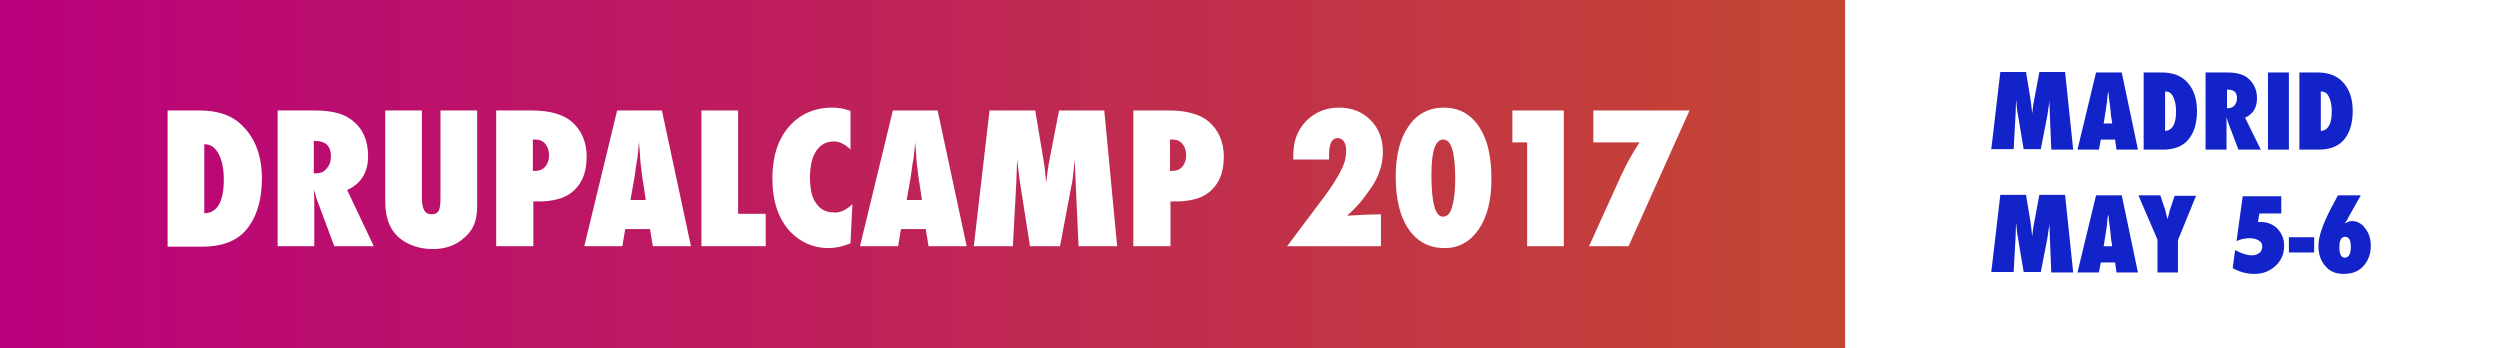
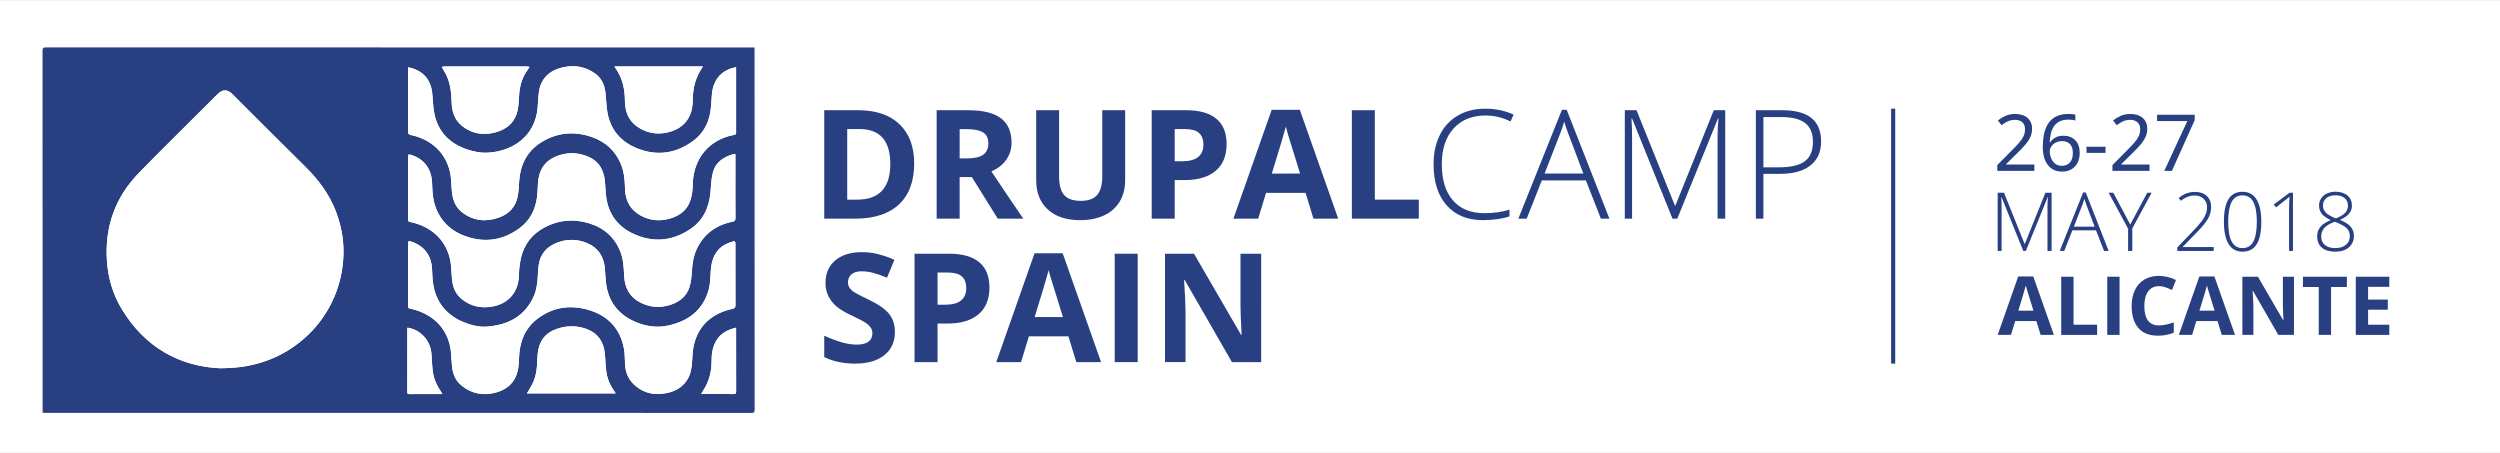
- <svg xmlns="http://www.w3.org/2000/svg" version="1.1" id="Capa_19" x="0px" y="0px" width="525px" height="73px" viewBox="0 0 525 73" style="enable-background:new 0 0 525 73;" xml:space="preserve">
-   <defs id="defs3494" />
-   <style type="text/css" id="style3461">
- 	.st0{fill:#1123C9;}
- 	.st1{fill:url(#XMLID_3_);}
- 	.st2{fill:#FFFFFF;}
- </style>
-   <linearGradient id="XMLID_3_" gradientUnits="userSpaceOnUse" x1="0" y1="37.75" x2="387.5" y2="37.75" gradientTransform="matrix(1 0 0 -1 0 74.5)">
-     <stop offset="0" style="stop-color:#B9007C" id="stop3464" />
-     <stop offset="1" style="stop-color:#C44732" id="stop3466" />
-   </linearGradient>
-   <rect id="XMLID_1124_" class="st1" width="387.5" height="73.5" />
-   <rect id="XMLID_603_" x="387.5" class="st2" width="138.199" height="73.5" />
-   <g id="XMLID_1123_">
-     <path id="XMLID_2_" class="st2" d="M35.2,51.7V23.2h6.7c3.8,0,6.8,1,8.9,3.1C53.6,29,55,32.7,55,37.5c0,4.7-1.2,8.4-3.5,11   c-2,2.2-5,3.3-9,3.3h-7.3V51.7z M42.9,44.8c2.8-0.1,4.1-2.5,4.1-7.1c0-2.3-0.4-4.1-1.1-5.4c-0.7-1.3-1.7-2-2.8-2h-0.2V44.8z" />
-     <path id="XMLID_5_" class="st2" d="M78.5,51.7h-8.3l-3.8-10.2c0-0.2-0.1-0.4-0.2-0.7c-0.1-0.3-0.2-0.6-0.3-1l0.1,1.9v10h-7.7V23.2   h7.9c3.5,0,6.1,0.7,7.8,2.1c2.2,1.7,3.3,4.2,3.3,7.5c0,3.4-1.5,5.8-4.4,7.101L78.5,51.7z M65.9,36.4h0.5c0.9,0,1.6-0.3,2.2-1   c0.6-0.7,0.9-1.5,0.9-2.6c0-2.1-1.1-3.2-3.3-3.2h-0.3V36.4z" />
-     <path id="XMLID_8_" class="st2" d="M92.5,23.2h7.7v20.2c0,1.699-0.3,3.1-0.8,4.1c-0.5,1.1-1.4,2.1-2.6,3c-1.6,1.2-3.6,1.8-5.9,1.8   c-2.6,0-4.8-0.7-6.6-2c-2.3-1.7-3.4-4.3-3.4-8V23.2h7.7V41.6c0,1.2,0.2,2.101,0.5,2.601c0.3,0.5,0.8,0.8,1.5,0.8   c0.7,0,1.2-0.2,1.5-0.7c0.3-0.5,0.4-1.399,0.4-2.7V23.2z" />
-     <path id="XMLID_10_" class="st2" d="M111.9,51.7h-7.7V23.2h7.5c3.7,0,6.5,0.8,8.3,2.3c2.1,1.8,3.2,4.3,3.2,7.4c0,3.5-1.1,6-3.4,7.7   c-1.5,1.101-3.8,1.7-6.6,1.7H112v9.4H111.9z M111.9,35.9h0.4c0.9,0,1.7-0.3,2.2-0.9s0.8-1.4,0.8-2.4s-0.3-1.8-0.8-2.4   c-0.5-0.6-1.2-0.9-2.1-0.9h-0.5V35.9z" />
-     <path id="XMLID_13_" class="st2" d="M145.1,51.7h-8l-0.6-3.601h-5.2l-0.6,3.601h-8l6.9-28.5h9.4L145.1,51.7z M135.6,41.9   l-0.5-3.301c0,0,0-0.199-0.1-0.5c0-0.3-0.2-1.3-0.4-3.2c0-0.2-0.1-0.5-0.1-0.9s-0.1-0.8-0.1-1.4l-0.2-2.7c0,0.3-0.1,0.5-0.1,0.9   c0,0.4-0.1,0.7-0.1,1.1c-0.1,0.8-0.1,1.3-0.2,1.6c0,0.3-0.1,0.5-0.1,0.5l-0.5,3.5l-0.8,4.5h3.2V41.9z" />
-     <path id="XMLID_16_" class="st2" d="M160.8,51.7h-13.5V23.2h7.7v21.7h5.8V51.7z" />
-     <path id="XMLID_18_" class="st2" d="M179,42.9l-0.4,8.199c-1.7,0.7-3.2,1-4.6,1c-3.2,0-5.9-1.199-8.1-3.5   c-2.4-2.6-3.7-6.3-3.7-11.1c0-4.5,1.1-8.1,3.4-10.8c2.3-2.7,5.4-4.1,9.2-4.1c1.2,0,2.5,0.2,3.8,0.7v8.1c-1.1-1.1-2.3-1.7-3.5-1.7   c-1.6,0-2.8,0.7-3.7,2c-0.9,1.4-1.3,3.2-1.3,5.6c0,1.2,0.1,2.2,0.3,3.101c0.2,0.899,0.5,1.699,1,2.3c0.4,0.6,0.9,1.1,1.5,1.399   c0.6,0.301,1.3,0.5,2.1,0.5C176.3,44.8,177.7,44.1,179,42.9z" />
-     <path id="XMLID_20_" class="st2" d="M203,51.7h-8l-0.6-3.601h-5.2l-0.6,3.601h-8l6.9-28.5h9.4L203,51.7z M193.6,41.9l-0.5-3.301   c0,0,0-0.199-0.1-0.5c0-0.3-0.2-1.3-0.4-3.2c0-0.2-0.1-0.5-0.1-0.9s-0.1-0.8-0.1-1.4l-0.2-2.7c0,0.3-0.1,0.5-0.1,0.9   c0,0.4-0.1,0.7-0.1,1.1c-0.1,0.8-0.1,1.3-0.2,1.6c0,0.3-0.1,0.5-0.1,0.5l-0.5,3.5l-0.8,4.5h3.2V41.9z" />
-     <path id="XMLID_23_" class="st2" d="M234.6,51.7h-8.1l-0.6-13l-0.2-5.2c-0.1,1-0.2,1.9-0.3,2.9c-0.1,0.9-0.2,1.8-0.4,2.6l-2.4,12.7   h-6.3l-2-12.7c-0.1-0.7-0.3-2-0.5-3.8c0-0.3-0.1-0.8-0.2-1.7l-0.2,5.3l-0.7,12.9h-8.2l3.3-28.5h9.6l1.6,9.6   c0.1,0.8,0.3,1.6,0.4,2.6c0.1,0.9,0.2,1.9,0.3,3c0.2-1.8,0.4-3.4,0.7-4.9l2-10.3h9.5L234.6,51.7z" />
-     <path id="XMLID_25_" class="st2" d="M245.7,51.7H238V23.2h7.5c3.7,0,6.5,0.8,8.3,2.3c2.1,1.8,3.2,4.3,3.2,7.4c0,3.5-1.1,6-3.4,7.7   c-1.5,1.101-3.8,1.7-6.6,1.7h-1.2v9.4H245.7z M245.7,35.9h0.4c0.9,0,1.7-0.3,2.2-0.9s0.8-1.4,0.8-2.4s-0.3-1.8-0.8-2.4   c-0.5-0.6-1.2-0.9-2.1-0.9h-0.5V35.9L245.7,35.9z" />
-     <path id="XMLID_28_" class="st2" d="M289.9,51.7h-19.601l7.801-10.4c0.9-1.2,1.6-2.2,2.199-3.2c0.601-1,1.101-1.8,1.4-2.5   c0.7-1.3,1-2.7,1-4.1c0-0.8-0.199-1.4-0.5-1.8c-0.3-0.5-0.8-0.7-1.3-0.7c-1.2,0-1.8,1.2-1.8,3.5c0,0.1,0,0.3,0,0.4   c0,0.2,0,0.4,0,0.6h-7.5v-1c0-2.9,0.9-5.2,2.699-7.1c1.801-1.8,4.101-2.8,6.9-2.8c2.7,0,4.9,0.9,6.6,2.6   c1.701,1.7,2.601,3.9,2.601,6.7c0,2.2-0.601,4.4-1.8,6.5c-0.6,1-1.4,2.1-2.301,3.3c-0.899,1.2-2.1,2.399-3.399,3.6   c1.2-0.1,2.3-0.1,3.5-0.2c1.2,0,2.399-0.1,3.601-0.1v6.7H289.9z" />
-     <path id="XMLID_30_" class="st2" d="M313.2,37.6c0,4.5-0.9,8-2.699,10.601c-1.801,2.6-4.201,3.899-7.101,3.899   c-3.2,0-5.8-1.3-7.601-4c-1.799-2.6-2.699-6.3-2.699-11c0-4.5,0.9-8,2.699-10.6c1.801-2.6,4.301-3.9,7.4-3.9s5.6,1.3,7.4,4   C312.401,29.3,313.2,32.9,313.2,37.6z M305.6,37.6c0-5.5-0.801-8.3-2.5-8.3c-1.7,0-2.5,2.5-2.5,7.4c0,5.899,0.8,8.8,2.4,8.8   c0.899,0,1.5-0.6,1.899-1.9C305.299,42.3,305.6,40.3,305.6,37.6z" />
-     <path id="XMLID_33_" class="st2" d="M328.401,51.7H320.7V29.9h-3.1v-6.7h10.801V51.7L328.401,51.7z" />
-     <path id="XMLID_35_" class="st2" d="M342,51.7H333.7l6.9-15.2c0.5-1.1,1.1-2.2,1.699-3.3c0.602-1.1,1.301-2.2,2-3.3H334.6v-6.7   h20.199L342,51.7z" />
+ <svg xmlns="http://www.w3.org/2000/svg" id="svg3699" viewBox="0 0 3656.65 661.71">
+   <defs>
+     <style>.cls-1{fill:#fff;}.cls-2{isolation:isolate;}.cls-3,.cls-6,.cls-7{fill:#283f82;}.cls-4{fill:#f7f8f8;}.cls-5{fill:none;}.cls-6{stroke:#283f82;stroke-miterlimit:10;stroke-width:6px;}.cls-7{font-size:114.91px;font-family:HelveticaNeueLTStd-Lt, Helvetica Neue LT Std;}</style>
+   </defs>
+   <rect class="cls-1" y="1.28" width="3656.65" height="660.43" />
+   <g class="cls-2">
+     <path class="cls-3" d="M1337.14,239q0,39.15-22.29,60t-64.37,20.82h-44.9V161.23h49.78q38.84,0,60.31,20.5T1337.14,239Zm-34.92.87q0-51.09-45.12-51.09h-17.9V292h14.43Q1302.21,292,1302.22,239.87Z" />
+     <path class="cls-3" d="M1403.63,259V319.8H1370V161.23h46.2q32.32,0,47.83,11.77t15.51,35.74a42,42,0,0,1-7.7,24.89q-7.69,10.91-21.8,17.08,35.79,53.47,46.64,69.09h-37.31L1421.53,259Zm0-27.33h10.85q15.94,0,23.53-5.31t7.6-16.71q0-11.28-7.76-16t-24-4.77h-10.2Z" />
+     <path class="cls-3" d="M1645.72,161.23V263.84q0,17.57-7.86,30.8a51.22,51.22,0,0,1-22.73,20.28Q1600.27,322,1580,322q-30.59,0-47.51-15.67t-16.92-42.9V161.23h33.52V258.3q0,18.33,7.37,26.9t24.41,8.57q16.48,0,23.91-8.62t7.43-27.06V161.23Z" />
+     <path class="cls-3" d="M1794.1,210.69q0,25.59-16,39.15t-45.5,13.56h-14.43v56.4h-33.62V161.23h50.65q28.85,0,43.87,12.42T1794.1,210.69Zm-75.93,25.16h11.06q15.51,0,23.22-6.13t7.7-17.84q0-11.82-6.46-17.46t-20.23-5.64h-15.29Z" />
+     <path class="cls-3" d="M1921.11,319.8l-11.5-37.74H1851.8l-11.5,37.74h-36.23l56-159.22h41.11l56.18,159.22Zm-19.53-65.94q-15.94-51.31-17.95-58t-2.87-10.63q-3.59,13.89-20.5,68.66Z" />
+     <path class="cls-3" d="M1977.29,319.8V161.23h33.62V292h64.32V319.8Z" />
  </g>
-   <g transform="translate(3.469009,-0.1793199)" id="XMLID_600_-3" style="fill:#1123c9;fill-opacity:1">
-     <path id="XMLID_2_-6" class="st75" d="m 431.9,31.6 -4.6,0 -0.3,-7.4 -0.1,-3 c 0,0.6 -0.1,1.1 -0.2,1.6 -0.1,0.5 -0.1,1 -0.2,1.5 l -1.4,7.2 -3.6,0 -1.2,-7.2 c -0.1,-0.4 -0.2,-1.1 -0.3,-2.2 0,-0.2 0,-0.5 -0.1,-0.9 l -0.1,3 -0.4,7.3 -4.7,0 1.9,-16.2 5.4,0 0.9,5.5 c 0.1,0.4 0.1,0.9 0.2,1.5 0.1,0.6 0.1,1.1 0.2,1.7 0.1,-1 0.2,-1.9 0.4,-2.8 l 1.1,-5.9 5.4,0 1.7,16.3 z" style="fill:#1123c9;fill-opacity:1" />
-     <path id="XMLID_4_" class="st75" d="m 445.5,31.6 -4.5,0 -0.3,-2.1 -3,0 -0.4,2.1 -4.5,0 3.9,-16.2 5.4,0 3.4,16.2 z m -5.4,-5.5 -0.3,-1.9 c 0,0 0,-0.1 0,-0.3 0,-0.2 -0.1,-0.8 -0.2,-1.8 0,-0.1 0,-0.3 -0.1,-0.5 0,-0.2 0,-0.5 -0.1,-0.8 l -0.1,-1.5 c 0,0.1 0,0.3 -0.1,0.5 -0.1,0.2 -0.1,0.4 -0.1,0.6 0,0.4 -0.1,0.7 -0.1,0.9 0,0.2 0,0.3 0,0.3 l -0.3,2 -0.4,2.5 1.8,0 z" style="fill:#1123c9;fill-opacity:1" />
-     <path id="XMLID_7_" class="st75" d="m 446.7,31.6 0,-16.2 3.8,0 c 2.2,0 3.8,0.6 5,1.7 1.6,1.5 2.4,3.6 2.4,6.4 0,2.7 -0.7,4.8 -2,6.2 -1.1,1.2 -2.8,1.9 -5.1,1.9 l -4.1,0 z m 4.4,-3.9 c 1.6,-0.1 2.4,-1.4 2.4,-4.1 0,-1.3 -0.2,-2.3 -0.6,-3.1 -0.4,-0.8 -0.9,-1.1 -1.6,-1.1 l -0.1,0 0,8.3 z" style="fill:#1123c9;fill-opacity:1" />
-     <path id="XMLID_10_-7" class="st75" d="m 471.3,31.6 -4.7,0 -2.2,-5.8 c 0,-0.1 -0.1,-0.2 -0.1,-0.4 -0.1,-0.2 -0.1,-0.4 -0.2,-0.6 l 0,1.1 0,5.7 -4.4,0 0,-16.2 4.5,0 c 2,0 3.5,0.4 4.4,1.2 1.2,1 1.9,2.4 1.9,4.2 0,2 -0.8,3.3 -2.5,4.1 l 3.3,6.7 z m -7.1,-8.7 0.3,0 c 0.5,0 0.9,-0.2 1.3,-0.6 0.3,-0.4 0.5,-0.9 0.5,-1.5 0,-1.2 -0.6,-1.8 -1.9,-1.8 l -0.2,0 0,3.9 z" style="fill:#1123c9;fill-opacity:1" />
-     <path id="XMLID_13_-5" class="st75" d="m 477.2,31.6 -4.4,0 0,-16.2 4.4,0 0,16.2 z" style="fill:#1123c9;fill-opacity:1" />
-     <path id="XMLID_15_" class="st75" d="m 479.4,31.6 0,-16.2 3.8,0 c 2.2,0 3.8,0.6 5,1.7 1.6,1.5 2.4,3.6 2.4,6.4 0,2.7 -0.7,4.8 -2,6.2 -1.1,1.2 -2.8,1.9 -5.1,1.9 l -4.1,0 z m 4.4,-3.9 c 1.6,-0.1 2.4,-1.4 2.4,-4.1 0,-1.3 -0.2,-2.3 -0.6,-3.1 -0.4,-0.8 -0.9,-1.1 -1.6,-1.1 l -0.1,0 0,8.3 z" style="fill:#1123c9;fill-opacity:1" />
-     <path id="XMLID_18_-3" class="st75" d="m 431.9,57.4 -4.6,0 -0.3,-7.4 -0.1,-3 c 0,0.6 -0.1,1.1 -0.2,1.6 -0.1,0.5 -0.1,1 -0.2,1.5 l -1.4,7.2 -3.6,0 -1.2,-7.2 c -0.1,-0.4 -0.2,-1.1 -0.3,-2.2 0,-0.2 0,-0.5 -0.1,-0.9 l -0.1,3 -0.4,7.3 -4.7,0 1.9,-16.2 5.4,0 0.9,5.5 c 0.1,0.4 0.1,0.9 0.2,1.5 0.1,0.6 0.1,1.1 0.2,1.7 0.1,-1 0.2,-1.9 0.4,-2.8 l 1.1,-5.9 5.4,0 1.7,16.3 z" style="fill:#1123c9;fill-opacity:1" />
-     <path id="XMLID_20_-5" class="st75" d="m 445.5,57.4 -4.5,0 -0.3,-2.1 -3,0 -0.4,2.1 -4.5,0 3.9,-16.2 5.4,0 3.4,16.2 z m -5.4,-5.5 -0.3,-1.9 c 0,0 0,-0.1 0,-0.3 0,-0.2 -0.1,-0.8 -0.2,-1.8 0,-0.1 0,-0.3 -0.1,-0.5 0,-0.2 0,-0.5 -0.1,-0.8 l -0.1,-1.5 c 0,0.1 0,0.3 -0.1,0.5 -0.1,0.2 -0.1,0.4 -0.1,0.6 0,0.4 -0.1,0.7 -0.1,0.9 0,0.2 0,0.3 0,0.3 l -0.3,2 -0.4,2.5 1.8,0 z" style="fill:#1123c9;fill-opacity:1" />
-     <path id="XMLID_23_-6" class="st75" d="m 454,57.4 -4.4,0 0,-6.9 -4,-9.3 4.6,0 0.8,2.4 c 0.2,0.5 0.3,0.9 0.4,1.4 0.1,0.4 0.2,0.9 0.3,1.2 0.2,-0.6 0.3,-1.1 0.4,-1.5 0.1,-0.4 0.2,-0.8 0.3,-1 l 0.8,-2.4 4.5,0 -3.8,9.3 0,6.8 z" style="fill:#1123c9;fill-opacity:1" />
-     <path id="XMLID_25_-2" class="st75" d="m 465.4,56.5 0.5,-3.8 c 1.3,0.7 2.5,1.1 3.5,1.1 0.7,0 1.2,-0.2 1.6,-0.5 0.4,-0.3 0.6,-0.8 0.6,-1.3 0,-0.6 -0.2,-1 -0.7,-1.3 -0.5,-0.3 -1.1,-0.5 -1.9,-0.5 -0.9,0 -1.9,0.2 -2.8,0.6 l 1.3,-9.4 8.1,0 0,3.6 -4.6,0 -0.3,1.8 c 0.3,0 0.5,0 0.7,0 1.3,0 2.5,0.5 3.4,1.4 0.9,1 1.4,2.1 1.4,3.6 0,1.7 -0.6,3.1 -1.8,4.2 -1.2,1.1 -2.6,1.7 -4.4,1.7 -1.7,0 -3.1,-0.4 -4.6,-1.2 z" style="fill:#1123c9;fill-opacity:1" />
-     <path id="XMLID_27_" class="st75" d="m 482.5,53.2 -5.3,0 0,-3.2 5.3,0 0,3.2 z" style="fill:#1123c9;fill-opacity:1" />
-     <path id="XMLID_29_" class="st75" d="m 492.3,41.2 -2.6,4.6 c -0.1,0.2 -0.2,0.4 -0.3,0.6 -0.1,0.2 -0.3,0.4 -0.5,0.7 0.6,-0.3 1.1,-0.5 1.5,-0.5 1.1,0 2.1,0.5 2.8,1.5 0.8,1 1.2,2.2 1.2,3.7 0,1.7 -0.5,3.1 -1.6,4.3 -1,1.1 -2.4,1.6 -4.1,1.6 -1.6,0 -2.9,-0.5 -3.8,-1.6 -1,-1.1 -1.5,-2.5 -1.5,-4.3 0,-1.9 0.9,-4.5 2.6,-7.8 l 1.5,-2.8 4.8,0 z M 490.2,52 c 0,-1.4 -0.4,-2.1 -1.2,-2.1 -0.8,0 -1.2,0.7 -1.2,2.2 0,1.5 0.4,2.2 1.2,2.2 0.8,-0.1 1.2,-0.8 1.2,-2.3 z" style="fill:#1123c9;fill-opacity:1" />
+   <g class="cls-2">
+     <path class="cls-3" d="M2173,168.93q-29.84,0-47,19.09t-17.13,52.28q0,33.94,16.16,52.71t46.2,18.77a125,125,0,0,0,36.66-5.1v9.76q-15.72,5.54-39.26,5.53-33.4,0-52.61-21.58t-19.19-60.31q0-24.18,9.16-42.62A66.33,66.33,0,0,1,2132.34,169q17.19-10,40-10,23.21,0,41.54,8.68l-4.45,10A80.4,80.4,0,0,0,2173,168.93Z" />
+     <path class="cls-3" d="M2319.6,263.84h-64.43l-22.12,56h-12.26l63.78-159.22h7l62.47,159.22h-12.47Zm-60.41-10h56.72l-21.58-57.16q-2.72-6.73-6.51-18.66a174.32,174.32,0,0,1-6.4,18.87Z" />
+     <path class="cls-3" d="M2446.28,319.8l-59.11-146.42h-.87q.87,13.44.87,27.55V319.8h-10.63V161.23h17.14l56.18,139.48h.65l56.19-139.48h16.7V319.8h-11.17V199.62q0-12.57,1.3-26h-.87L2453.33,319.8Z" />
+     <path class="cls-3" d="M2663.64,206.78q0,23-15.62,35.25t-44.25,12.26h-24.51V319.8H2568.2V161.23H2607Q2663.64,161.23,2663.64,206.78Zm-84.38,38h21.8q26.79,0,38.72-8.84t11.93-28.69q0-18.33-11.28-27.17t-34.92-8.84h-26.25Z" />
  </g>
+   <path class="cls-3" d="M1308.94,485.62q0,21.48-15.45,33.85t-43,12.36q-25.38,0-44.9-9.54V491.05a185.85,185.85,0,0,0,27.17,10.09,80.44,80.44,0,0,0,20.33,2.92q11.07,0,17-4.23t5.91-12.58a14,14,0,0,0-2.6-8.3,29.26,29.26,0,0,0-7.65-7q-5-3.36-20.55-10.74-14.54-6.83-21.8-13.12a49.33,49.33,0,0,1-11.61-14.64,41.84,41.84,0,0,1-4.34-19.53q0-21,14.27-33.08t39.42-12a93.2,93.2,0,0,1,23.59,2.93,161.91,161.91,0,0,1,23.48,8.24l-10.84,26.14a158.14,158.14,0,0,0-21-7.26,67.24,67.24,0,0,0-16.32-2.07q-9.55,0-14.65,4.45a14.66,14.66,0,0,0-5.09,11.61,14.29,14.29,0,0,0,2.06,7.75,22.54,22.54,0,0,0,6.56,6.4q4.5,3.09,21.31,11.12,22.23,10.63,30.48,21.31T1308.94,485.62Z" />
+   <path class="cls-3" d="M1447.23,420.55q0,25.59-16,39.15t-45.51,13.56h-14.42v56.4h-33.63V371.09h50.66q28.85,0,43.87,12.42T1447.23,420.55Zm-75.92,25.16h11.06q15.51,0,23.21-6.13t7.7-17.84q0-11.82-6.45-17.46t-20.23-5.64h-15.29Z" />
+   <path class="cls-3" d="M1574.24,529.66l-11.49-37.74h-57.81l-11.5,37.74h-36.23l56-159.22h41.11l56.18,159.22Zm-19.52-65.94q-15.95-51.32-18-58t-2.87-10.63q-3.59,13.89-20.5,68.66Z" />
+   <path class="cls-3" d="M1630.43,529.66V371.09h33.62V529.66Z" />
+   <path class="cls-3" d="M1844.64,529.66h-42.73l-69-120h-1Q1734,441.49,1734,455v74.62h-30V371.09h42.41l68.88,118.76h.76q-1.63-30.9-1.63-43.7V371.09h30.26Z" />
+   <g id="g3717">
+     <path id="path3719" class="cls-4" d="M1103.51,68.6c.56.28,1.5.46,1.6.86a11.27,11.27,0,0,1,.08,2.91q0,264.3.08,528.58c0,3.15-.71,3.86-3.85,3.85q-518.1-.12-1036.18-.11a18.21,18.21,0,0,1-3.78-.8l.89-.14c1.53,0,3.07.12,4.61.12q515.76,0,1031.53.1c4.09,0,5.26-.78,5.26-5.12q-.2-262.39-.12-524.79c0-1.53-.11-3.07-.17-4.6,0-.29,0-.57,0-.86" />
+   </g>
+   <g id="g3725">
+     <path id="path3727" class="cls-3" d="M596.05,479.22a8.84,8.84,0,0,0-.28,1.59c0,30.88,0,61.76-.07,92.63,0,2.52.91,3,3.16,3,15.51-.08,31,0,46.53-.06a10.19,10.19,0,0,0,1.57-.26c-8.56-13.14-12.36-21.24-13.83-32.25-1.13-8.42-1.46-17-2-25.43-1.19-20-15.47-36-35.11-39.18m480.61,0c-12.21,3-22.53,8.13-29,19.08-5.21,8.78-6.84,18.49-6.8,28.49.05,13.45-2.36,26.29-8.65,38.25-2,3.74-4.33,7.27-6.7,11.2,16.13,0,31.78-.11,47.43.09,3.31,0,3.82-1,3.81-4-.11-28.39-.07-56.78-.07-85.16Zm-178-382.06c1,1.49,1.69,2.61,2.42,3.73s1.54,2.32,2.26,3.52c7.91,13.2,10.58,27.64,10.72,42.87.13,15,4.73,28.45,17.46,37.53,13.93,9.92,29.52,12.72,46.18,8.56,13.78-3.45,24.7-10.71,31-23.93,3.82-8,4.56-16.63,4.7-25.33.25-14.79,3.52-28.75,11.34-41.46,1.06-1.73,2.15-3.43,3.44-5.49Zm-188.06,0q-30.2,0-60.37,0a24.42,24.42,0,0,0-3.86.62c.52,1.1,1,2.22,1.57,3.27,1.09,1.94,2.31,3.81,3.38,5.75,7.4,13.48,8.84,28.19,9.29,43.22.39,13.11,4.27,25.12,14.81,33.74,14,11.48,30.19,14.46,47.62,10.23,17.8-4.33,30.35-14.67,34.19-33.17,1.66-8,1.54-16.33,2.3-24.51,1.21-13,5.07-25,13.18-35.47a22.94,22.94,0,0,0,1.76-3.15,22.3,22.3,0,0,0-3.5-.54q-30.18,0-60.37,0m190,478.22c-.69-1.13-1.06-1.85-1.53-2.5-6.52-8.94-10.92-18.84-12.28-29.83-1.08-8.69-1.17-17.51-2.13-26.23-1.82-16.46-9.52-28.91-25.46-35.17-14.72-5.79-29.48-5.8-44.51-.7-17.68,6-26.47,18.52-28.22,36.57-.51,5.28-.59,10.6-.87,15.9-.54,10-2.59,19.64-7.14,28.6-2.3,4.52-5.06,8.79-7.71,13.36Zm-303.7-174c0,15.38.06,30.76,0,46.14,0,2.59.69,3.6,3.37,4a64.83,64.83,0,0,1,10.88,2.94c27.84,9.7,46.5,31.45,48.76,63.06.5,7,.7,14,1.63,20.86,1.39,10.28,5.75,19.28,14,25.85,14.51,11.58,31.08,14.76,48.87,10.2s29.75-15.68,33.36-34.13c1.43-7.35,1.21-15,1.83-22.51,1.69-20.67,9.46-38.52,26.16-51.25,23.76-18.12,50.3-21.42,78.43-12.21,19.1,6.25,33.89,17.93,42.57,36.44,5.56,11.83,7.36,24.42,7.37,37.44,0,11.84,2.73,23.14,11.12,32,13.9,14.68,31.25,18.62,50.6,14.58,11.55-2.42,21.43-7.88,28.39-17.78,5.57-7.92,7.31-17,8-26.45s.82-19.13,3.24-28.16c7.67-28.62,27.8-44.33,55.91-50.73,3.34-.76,4.44-1.7,4.42-5.26-.17-29.92-.1-59.84-.1-89.76,0-.7.26-1.58-.07-2.06-.5-.75-1.57-1.87-2.11-1.73-8.48,2.19-16.33,5.62-22.4,12.21-8.33,9-10.73,20.14-11.49,32-.55,8.62-.59,17.49-2.76,25.74-8.09,30.68-29.83,46.9-59.7,53.39-16,3.48-31.61,1.31-46.67-4.94-23.79-9.87-38.85-27.14-43.36-52.71-1.55-8.75-1.49-17.76-2.4-26.63-1.78-17.2-10-29.87-26.4-36.53a57.36,57.36,0,0,0-44-.21c-14.71,5.81-24,16.46-26.34,32.39-.92,6.33-1.07,12.77-1.46,19.17-.66,10.54-2.58,20.82-7.41,30.27-14.09,27.59-38.38,38.75-67.77,40.76-9.6.65-19.14-1.53-28.3-4.71-20.43-7.08-36-19.63-44.59-39.95-5.24-12.36-5.93-25.41-6.42-38.57-.78-20.88-11.34-34.85-30.65-41.25-3.3-1.09-4.56-.84-4.5,3.2.23,15,.09,29.92.09,44.88m0-126.85q0,23.07,0,46.14c0,1.78-.36,3.36,2.42,3.9,32.39,6.29,58.34,29.27,60.6,67.32.39,6.54.65,13.12,1.55,19.6,1.42,10.26,5.67,19.3,13.84,25.94,13.55,11,29,14.06,46,10.71,23-4.52,37.09-21.64,37.62-45.1a131.9,131.9,0,0,1,2.95-25.29c4.47-20.33,16.37-35.49,34.7-45.22,20.69-11,42.57-12.73,64.88-6s38.38,21,46.56,43.32c4.06,11.07,4.27,22.67,4.93,34.24,1,16.72,7.81,30.07,23.13,38.09,14.6,7.64,29.79,8.66,45.38,3.36,12.67-4.32,22.48-12.23,26.78-25.05,2.43-7.26,3.18-15.24,3.67-22.95.73-11.39,2.12-22.57,7-33,10.42-22.35,28.29-35.34,52.19-40.2,3.62-.74,4.64-2,4.61-5.67-.18-22.51-.09-45-.09-67.53,0-7.83,0-15.66,0-23.49,0-1.48.43-3.15-2.33-2.41-15.12,4.08-26.93,12.24-30.83,28-2.28,9.24-2.52,19-3.37,28.57-2,22.51-11.15,41.22-30.22,53.78-26.41,17.38-54.52,19.55-83.19,6-21.46-10.15-34.72-27.22-38.65-50.81-1.47-8.76-1.4-17.77-2.39-26.62-1.75-15.72-8.57-28.22-23.72-34.74-13.78-5.94-27.87-7.1-42.45-2.56-17.62,5.49-28.2,17-30.93,35.19-1.3,8.67-.91,17.57-2.06,26.27-2.46,18.44-10.36,34.2-25.54,45.38-21.56,15.87-45.56,21.16-71.63,14.09-23.65-6.42-41.49-20-50.71-43.44-4.63-11.78-5.18-24.19-5.64-36.64-.76-20.84-11.57-35.12-30.66-41.22-3.27-1.05-4.55-1-4.49,3.11.23,15,.09,29.91.09,44.87M1076.67,98.3c-20.15,3.42-33.05,17.37-35.24,38.14-1,9.29-1,18.72-2.53,27.9-2.93,17.47-11.46,32.06-25.92,42.42-24.92,17.86-52,21.77-80.73,10.36-23.56-9.36-38.77-26.34-43.58-51.48-2-10.22-1.91-20.8-3.25-31.16-1.45-11.2-6.17-20.88-15.7-27.47-14.49-10-30.5-12.37-47.45-8.26-19.45,4.72-31.92,16.72-34.28,37.66-1.08,9.55-1,19.29-2.67,28.71-7.39,40.37-42.7,57.67-75,58.29-9,.17-18.39-2-27-4.83-25-8.32-42-25-47.83-51.17-2.33-10.53-2.2-21.59-3.48-32.38-2.24-18.84-13.86-32.62-35.17-36.61v4.21c0,29.78.08,59.57-.09,89.35,0,3.72,1.16,4.89,4.66,5.63,32.45,6.85,56.11,30.73,58.4,66.07.44,6.82.66,13.69,1.61,20.44C663,294.68,667.35,304,676,310.6c16.4,12.54,34.56,14.5,53.73,7.63,14.72-5.28,24.5-15.48,27.5-31,1.55-8,1.59-16.33,2.33-24.51,2.1-22.84,11.79-41.66,31.28-54.06,23.4-14.88,48.72-17.35,75-8.16,19.52,6.85,33.86,19.58,42,38.75,4.78,11.2,6,23,6.26,35.16.28,15.15,5,28.62,18,37.69a53.88,53.88,0,0,0,43.78,8.61c15.86-3.49,28.59-11.67,33.92-27.77a74.56,74.56,0,0,0,3.42-22.19c.5-38.73,23.83-66.68,60.72-73.51,3.24-.6,2.71-2.52,2.71-4.54q0-45.51,0-91ZM322,538.6c23-.16,38.72-2.5,54.29-6.68,69.64-18.7,125.37-81.69,126.16-162.9.2-20.19-3.73-39.87-10.79-58.86-9.8-26.35-26.36-47.92-46.24-67.46-35.39-34.78-70.36-70-105.48-105-7.28-7.27-14.44-7.31-21.76.05Q308.07,147.83,298,157.88c-31.63,31.62-63.62,62.89-94.8,95-34.4,35.38-49.88,78.18-46.89,127.51,1.54,25.32,8.33,49.24,21.35,71,34.16,57,85.51,84.67,144.33,87.29M62.35,603.75q0-22.44-.05-44.89,0-242-.07-484.06c0-4,.59-5.48,5.14-5.48q516.79.2,1033.57.12l2.52,0c.06,1.53.17,3.07.17,4.6q0,262.4.12,524.79c0,4.34-1.17,5.12-5.26,5.12q-515.76-.15-1031.54-.1c-1.53,0-3.07-.08-4.6-.12" />
+   </g>
+   <g id="g3729">
+     <path id="path3731" class="cls-1" d="M322,538.6c-58.83-2.62-110.17-30.28-144.33-87.29-13-21.73-19.81-45.65-21.35-71-3-49.34,12.49-92.13,46.89-127.51,31.18-32.06,63.17-63.33,94.8-95Q308,147.8,318.13,137.72c7.32-7.36,14.48-7.32,21.76-.05C375,172.72,410,207.92,445.37,242.7c19.88,19.54,36.44,41.11,46.24,67.46,7.06,19,11,38.67,10.79,58.86-.8,81.21-56.52,144.2-126.16,162.9-15.57,4.18-31.3,6.52-54.29,6.68" />
+   </g>
+   <g id="g3733">
+     <path id="path3735" class="cls-1" d="M1076.66,98.3v3.36q0,45.53,0,91c0,2,.53,3.94-2.71,4.54-36.89,6.83-60.22,34.78-60.72,73.51a74.56,74.56,0,0,1-3.42,22.19c-5.33,16.1-18.06,24.29-33.92,27.77a53.87,53.87,0,0,1-43.78-8.61c-13.06-9.07-17.76-22.54-18-37.69-.22-12.12-1.48-24-6.26-35.16-8.18-19.17-22.52-31.9-42-38.75-26.23-9.19-51.55-6.72-75,8.16-19.49,12.4-29.19,31.22-31.28,54.06-.75,8.18-.78,16.49-2.33,24.51-3,15.53-12.78,25.73-27.5,31-19.17,6.87-37.33,4.91-53.73-7.63-8.61-6.6-13-15.92-14.51-26.48-1-6.75-1.17-13.62-1.62-20.44-2.28-35.34-25.94-59.22-58.39-66.07-3.5-.74-4.69-1.91-4.67-5.63.18-29.78.1-59.57.1-89.35V98.42c21.31,4,32.93,17.77,35.17,36.61,1.28,10.79,1.15,21.85,3.48,32.38,5.79,26.2,22.85,42.85,47.83,51.17,8.62,2.87,18,5,27,4.83,32.25-.62,67.56-17.92,75-58.29C787,155.7,786.91,146,788,136.41c2.36-20.94,14.83-32.94,34.28-37.66,17-4.11,33-1.76,47.45,8.26,9.53,6.59,14.25,16.27,15.7,27.47,1.34,10.36,1.29,20.94,3.25,31.16,4.81,25.14,20,42.12,43.58,51.48,28.72,11.41,55.81,7.5,80.73-10.36,14.46-10.36,23-24.95,25.92-42.42,1.54-9.18,1.54-18.61,2.52-27.89,2.2-20.78,15.1-34.73,35.24-38.15" />
+   </g>
+   <g id="g3737">
+     <path id="path3739" class="cls-1" d="M596.87,274.51c0-15,.14-29.92-.09-44.87-.06-4.08,1.22-4.15,4.49-3.11,19.09,6.1,29.9,20.38,30.66,41.22.46,12.46,1,24.86,5.64,36.64,9.22,23.44,27,37,50.71,43.44,26.07,7.08,50.07,1.78,71.62-14.09,15.19-11.18,23.09-26.95,25.55-45.38,1.15-8.69.76-17.6,2.06-26.27,2.73-18.16,13.31-29.7,30.93-35.19,14.58-4.54,28.67-3.38,42.45,2.56,15.15,6.52,22,19,23.72,34.74,1,8.85.92,17.86,2.39,26.63,3.93,23.58,17.19,40.65,38.65,50.8,28.67,13.58,56.78,11.41,83.19-6,19.07-12.56,28.22-31.27,30.22-53.78.85-9.56,1.09-19.33,3.37-28.57,3.9-15.79,15.71-23.95,30.83-28,2.76-.74,2.33.93,2.33,2.41,0,7.83,0,15.66,0,23.49,0,22.51-.09,45,.09,67.53,0,3.63-1,4.93-4.61,5.67-23.9,4.87-41.77,17.85-52.19,40.2-4.85,10.39-6.24,21.57-7,33-.49,7.71-1.24,15.69-3.67,22.95-4.3,12.82-14.11,20.73-26.78,25.05-15.59,5.31-30.78,4.28-45.38-3.36-15.32-8-22.17-21.37-23.13-38.09-.66-11.57-.87-23.17-4.93-34.24-8.18-22.34-24.13-36.52-46.56-43.32s-44.19-5-64.88,6c-18.33,9.73-30.23,24.89-34.7,45.22A131.9,131.9,0,0,0,758.94,403c-.53,23.46-14.6,40.58-37.62,45.11-17,3.34-32.48.27-46-10.72-8.17-6.64-12.42-15.68-13.84-25.94-.9-6.48-1.16-13.06-1.55-19.6-2.26-38.05-28.21-61-60.6-67.32-2.78-.54-2.42-2.12-2.42-3.9q0-23.07,0-46.14" />
+   </g>
+   <g id="g3741">
+     <path id="path3743" class="cls-1" d="M596.87,401.36c0-15,.14-29.92-.09-44.88-.06-4,1.2-4.29,4.5-3.2,19.31,6.4,29.87,20.37,30.65,41.25.49,13.16,1.18,26.21,6.42,38.57,8.62,20.33,24.16,32.87,44.59,39.95,9.16,3.18,18.7,5.36,28.3,4.71,29.39-2,53.68-13.17,67.77-40.76,4.83-9.45,6.75-19.73,7.41-30.27.39-6.4.54-12.84,1.46-19.17,2.32-15.93,11.63-26.58,26.34-32.39a57.36,57.36,0,0,1,44,.21c16.36,6.66,24.62,19.33,26.4,36.53.91,8.87.85,17.88,2.4,26.62,4.51,25.58,19.57,42.85,43.36,52.72,15.06,6.25,30.7,8.42,46.67,4.94,29.87-6.49,51.61-22.71,59.7-53.39,2.17-8.25,2.21-17.12,2.76-25.74.76-11.82,3.16-22.92,11.49-32,6.07-6.59,13.92-10,22.4-12.21.54-.14,1.61,1,2.11,1.73.33.48.07,1.36.07,2.06,0,29.92-.07,59.84.1,89.76,0,3.56-1.08,4.5-4.42,5.26-28.11,6.4-48.24,22.11-55.91,50.73-2.42,9-2.58,18.73-3.24,28.16s-2.41,18.53-8,26.45c-7,9.9-16.84,15.36-28.39,17.78-19.35,4-36.7.11-50.6-14.58-8.39-8.87-11.1-20.17-11.12-32,0-13-1.81-25.61-7.37-37.44-8.68-18.51-23.47-30.18-42.57-36.44-28.13-9.21-54.67-5.91-78.43,12.2-16.7,12.74-24.47,30.59-26.16,51.26-.62,7.51-.4,15.16-1.83,22.51-3.61,18.45-15.52,29.56-33.36,34.13s-34.36,1.38-48.87-10.2c-8.24-6.57-12.6-15.57-14-25.85-.93-6.9-1.13-13.9-1.63-20.85-2.26-31.62-20.92-53.37-48.76-63.07a66.79,66.79,0,0,0-10.88-2.94c-2.68-.43-3.39-1.45-3.37-4,.11-15.38,0-30.76,0-46.14" />
+   </g>
+   <g id="g3745">
+     <path id="path3747" class="cls-1" d="M900.57,575.41H770.72c2.66-4.57,5.41-8.84,7.71-13.36,4.55-9,6.6-18.61,7.14-28.6.28-5.3.36-10.62.87-15.9C788.19,499.5,797,487,814.66,481c15-5.1,29.79-5.09,44.5.7,16,6.26,23.66,18.71,25.47,35.17,1,8.72,1,17.54,2.13,26.23,1.36,11,5.76,20.89,12.28,29.84.47.64.84,1.36,1.53,2.49" />
+   </g>
+   <g id="g3749">
+     <path id="path3751" class="cls-1" d="M710.59,97.19q30.18,0,60.37,0a22.3,22.3,0,0,1,3.5.54,22.94,22.94,0,0,1-1.76,3.15c-8.11,10.45-12,22.47-13.18,35.47-.76,8.18-.64,16.52-2.3,24.5-3.84,18.52-16.39,28.85-34.19,33.18-17.43,4.24-33.59,1.25-47.62-10.22-10.54-8.63-14.42-20.64-14.81-33.76-.45-15-1.89-29.73-9.29-43.21-1.07-2-2.3-3.81-3.38-5.75-.6-1-1-2.17-1.57-3.26a24.48,24.48,0,0,1,3.86-.64q30.18-.06,60.37,0" />
+   </g>
+   <g id="g3753">
+     <path id="path3755" class="cls-1" d="M898.65,97.15h129.51c-1.29,2.06-2.38,3.76-3.44,5.49-7.82,12.71-11.09,26.67-11.34,41.46-.14,8.7-.88,17.3-4.7,25.33-6.29,13.22-17.21,20.48-31,23.93-16.66,4.16-32.25,1.36-46.18-8.56-12.73-9.08-17.33-22.52-17.46-37.53-.14-15.23-2.81-29.67-10.72-42.87-.72-1.2-1.51-2.35-2.26-3.52s-1.46-2.24-2.42-3.73" />
+   </g>
+   <g id="g3757">
+     <path id="path3759" class="cls-1" d="M1076.66,479.21v8c0,28.38,0,56.77.07,85.16,0,3-.5,4-3.81,4-15.65-.2-31.3-.09-47.43-.09,2.37-3.93,4.73-7.46,6.7-11.2,6.29-12,8.7-24.8,8.65-38.25,0-10,1.59-19.71,6.8-28.49,6.49-11,16.81-16.09,29-19.08" />
+   </g>
+   <g id="g3761">
+     <path id="path3763" class="cls-1" d="M596.05,479.22c19.64,3.14,33.92,19.18,35.11,39.18.51,8.48.84,17,2,25.43,1.47,11,5.27,19.11,13.83,32.25a10.19,10.19,0,0,1-1.57.26c-15.51,0-31,0-46.53.06-2.25,0-3.17-.44-3.16-3,.09-30.87.06-61.75.07-92.63a8.84,8.84,0,0,1,.28-1.59" />
+   </g>
+   <polyline class="cls-5" points="23.06 1.28 23.06 -55.3 1145.58 -55.3 1145.58 738.4 23.06 738.4 23.06 669.28" />
+   <line class="cls-6" x1="2769.06" y1="158.95" x2="2769.06" y2="531.83" />
+   <g class="cls-2">
+     <path class="cls-3" d="M2959.36,367l-31.72-78.56h-.46q.46,7.22.46,14.78V367h-5.7V281.87h9.2l30.14,74.84h.35l30.14-74.84h9V367h-6V302.47q0-6.75.7-14H2995L2963.14,367Z" />
+     <path class="cls-3" d="M3065.73,336.92h-34.56l-11.87,30h-6.58l34.22-85.43h3.78L3084.24,367h-6.69Zm-32.41-5.35h30.43l-11.58-30.67q-1.46-3.6-3.49-10a92,92,0,0,1-3.43,10.13Z" />
+     <path class="cls-3" d="M3115.84,328.43l24.9-46.56h6.4l-28.34,52.2V367h-6.11V334.54l-28.45-52.67h6.81Z" />
+     <path class="cls-3" d="M3237.92,367h-53.24v-5.12l22.63-23.63a165,165,0,0,0,13.39-15.13,42.45,42.45,0,0,0,5.64-10,28.08,28.08,0,0,0,1.81-10,16.34,16.34,0,0,0-5-12.4q-5-4.77-13-4.77-10.63,0-20.36,7.74l-3.14-4q10.64-9,23.62-9,11.11,0,17.49,5.94t6.37,16.35a33.84,33.84,0,0,1-4.28,16.32q-4.28,7.89-15.62,19.47l-21.82,22.4v.23h45.5Z" />
+     <path class="cls-3" d="M3307.52,324.18q0,22.41-6.84,33.17T3280,368.11q-13.32,0-20.25-11.08t-6.92-32.85q0-22.23,6.72-32.94T3280,280.53q13.46,0,20.49,11.09T3307.52,324.18Zm-48.42,0q0,19.79,5.18,29.24t15.71,9.46q11,0,16-9.78t5-28.92q0-18.85-5-28.63t-16-9.78q-11,0-15.94,9.78T3259.1,324.18Z" />
+     <path class="cls-3" d="M3353.84,367h-5.7V305q0-8.44.7-17.52c-.59.58-1.19,1.14-1.81,1.69s-6.61,5.25-18,14.14l-3.32-4.13,23.11-17.29h5Z" />
+     <path class="cls-3" d="M3416.05,280.42q10.82,0,17.42,5.53t6.61,14.95a17.65,17.65,0,0,1-4.1,11.52q-4.11,5-13.3,9.26,11.18,4.59,15.71,10.06a20.08,20.08,0,0,1,4.54,13.27q0,10.53-7.36,16.82t-19.76,6.28q-12.86,0-19.72-5.87t-6.87-17.11a20.23,20.23,0,0,1,4.83-13.39q4.83-5.76,15-9.83-9.37-4.43-13.21-9.34a18.52,18.52,0,0,1-3.84-11.78,18.86,18.86,0,0,1,3.08-10.74,19.89,19.89,0,0,1,8.64-7.13A29.75,29.75,0,0,1,3416.05,280.42ZM3395.16,346c0,5.35,1.81,9.51,5.44,12.45s8.7,4.43,15.21,4.43,11.49-1.57,15.37-4.69a15.47,15.47,0,0,0,5.82-12.71,15.79,15.79,0,0,0-4.57-11.73q-4.57-4.5-17.61-9.45-10.7,4.13-15.18,9.13A18.14,18.14,0,0,0,3395.16,346Zm20.77-60.34q-8.2,0-13.18,4a13.51,13.51,0,0,0-5,11.09,13.8,13.8,0,0,0,1.84,7.18,19,19,0,0,0,5.29,5.65,60.71,60.71,0,0,0,11.61,5.9q9.48-3.66,13.62-8.09a15,15,0,0,0,4.13-10.64,13.59,13.59,0,0,0-4.92-11.06Q3424.42,285.65,3415.93,285.66Z" />
+   </g>
+   <path class="cls-3" d="M2984.73,489.83l-6.17-20.25h-31l-6.17,20.25h-19.44l30-85.43H2974l30.15,85.43Zm-10.47-35.38q-8.57-27.52-9.63-31.13t-1.55-5.71q-1.92,7.45-11,36.84Z" />
+   <path class="cls-3" d="M3014.87,489.83V404.75h18v70.18h34.51v14.9Z" />
+   <path class="cls-3" d="M3082.2,489.83V404.75h18v85.08Z" />
+   <path class="cls-3" d="M3157.79,418.55q-10.18,0-15.77,7.65t-5.58,21.32q0,28.46,21.35,28.46,9,0,21.71-4.48v15.13a60.25,60.25,0,0,1-23.39,4.36q-18.57,0-28.4-11.26t-9.84-32.32q0-13.28,4.83-23.25a34.93,34.93,0,0,1,13.88-15.3q9-5.33,21.21-5.33a57.19,57.19,0,0,1,24.91,6l-5.82,14.66a98.13,98.13,0,0,0-9.6-4A28.76,28.76,0,0,0,3157.79,418.55Z" />
+   <path class="cls-3" d="M3249.68,489.83l-6.17-20.25h-31l-6.17,20.25h-19.43l30-85.43h22l30.14,85.43Zm-10.48-35.38q-8.55-27.52-9.63-31.13t-1.54-5.71q-1.92,7.45-11,36.84Z" />
+   <path class="cls-3" d="M3355.3,489.83h-22.93l-37-64.36h-.53q1.11,17.05,1.11,24.32v40h-16.12V404.75h22.75l36.95,63.72h.41q-.87-16.58-.87-23.45V404.75h16.24Z" />
+   <path class="cls-3" d="M3409.53,489.83h-18V419.77h-23.1v-15h64.24v15h-23.1Z" />
+   <path class="cls-3" d="M3494.72,489.83h-49V404.75h49v14.78h-31v18.68h28.81V453h-28.81v21.94h31Z" />
+   <text class="cls-7" transform="translate(2915.83 249.88)">26-27</text>
</svg>
